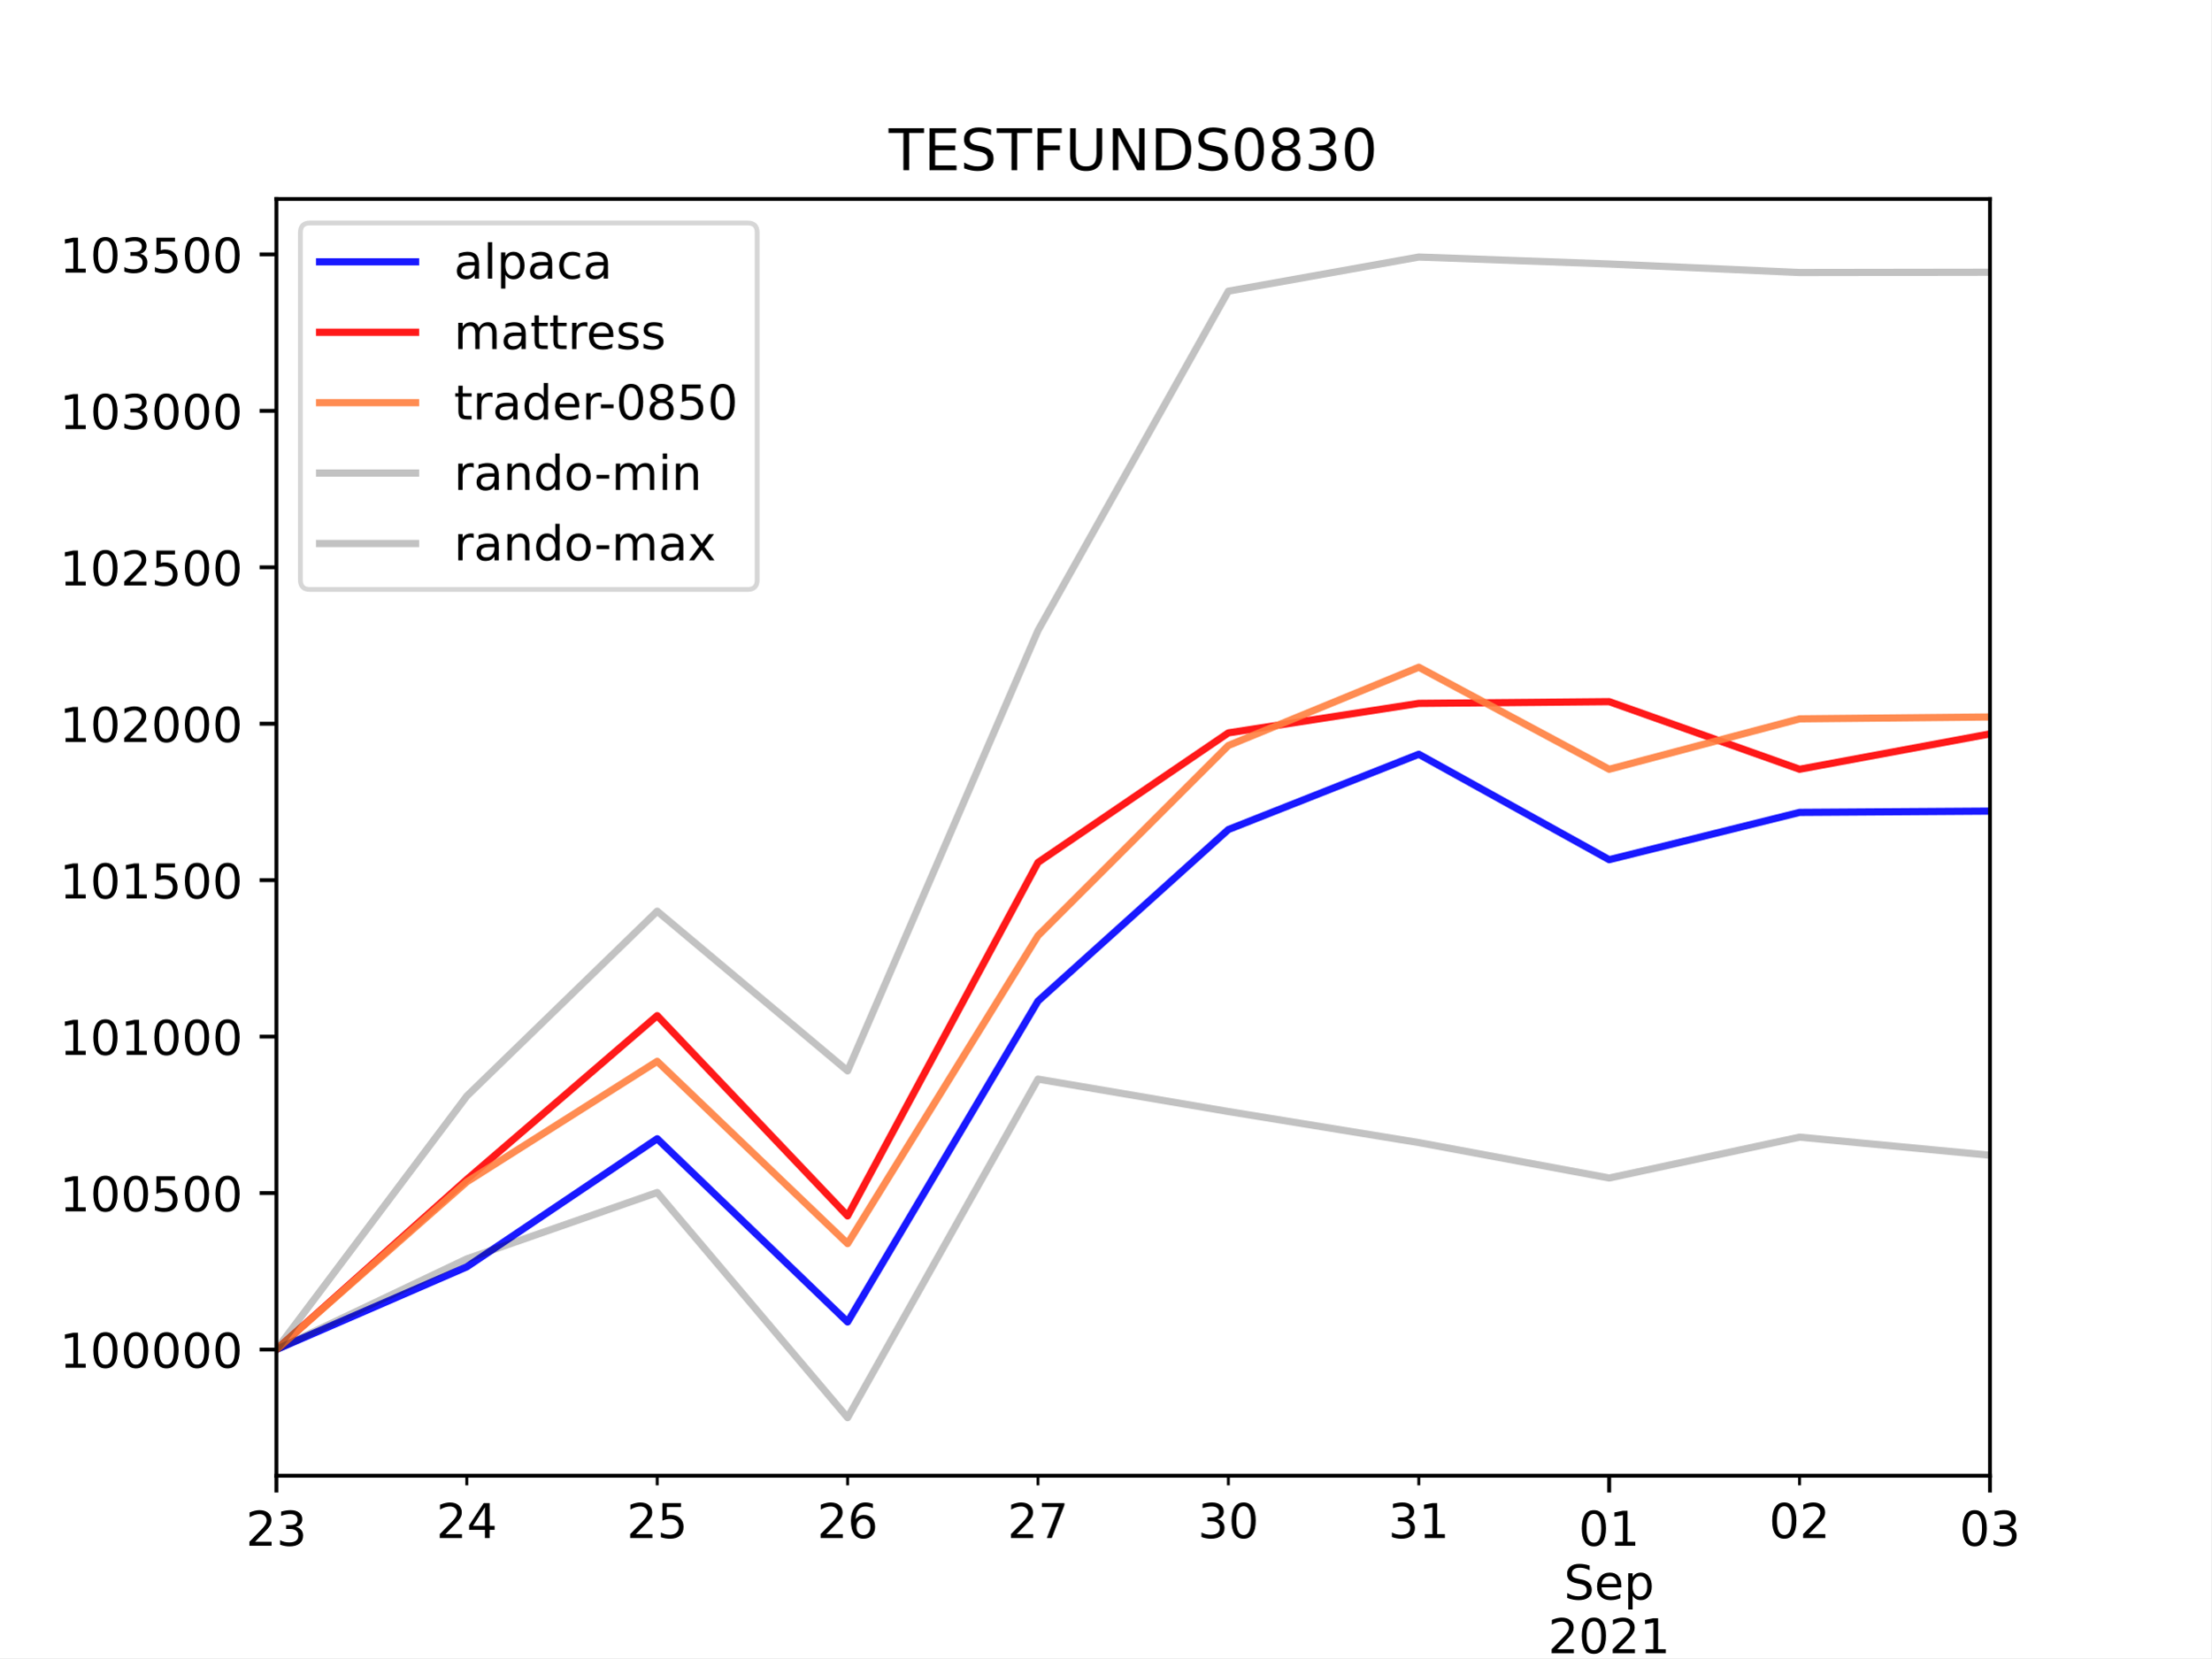
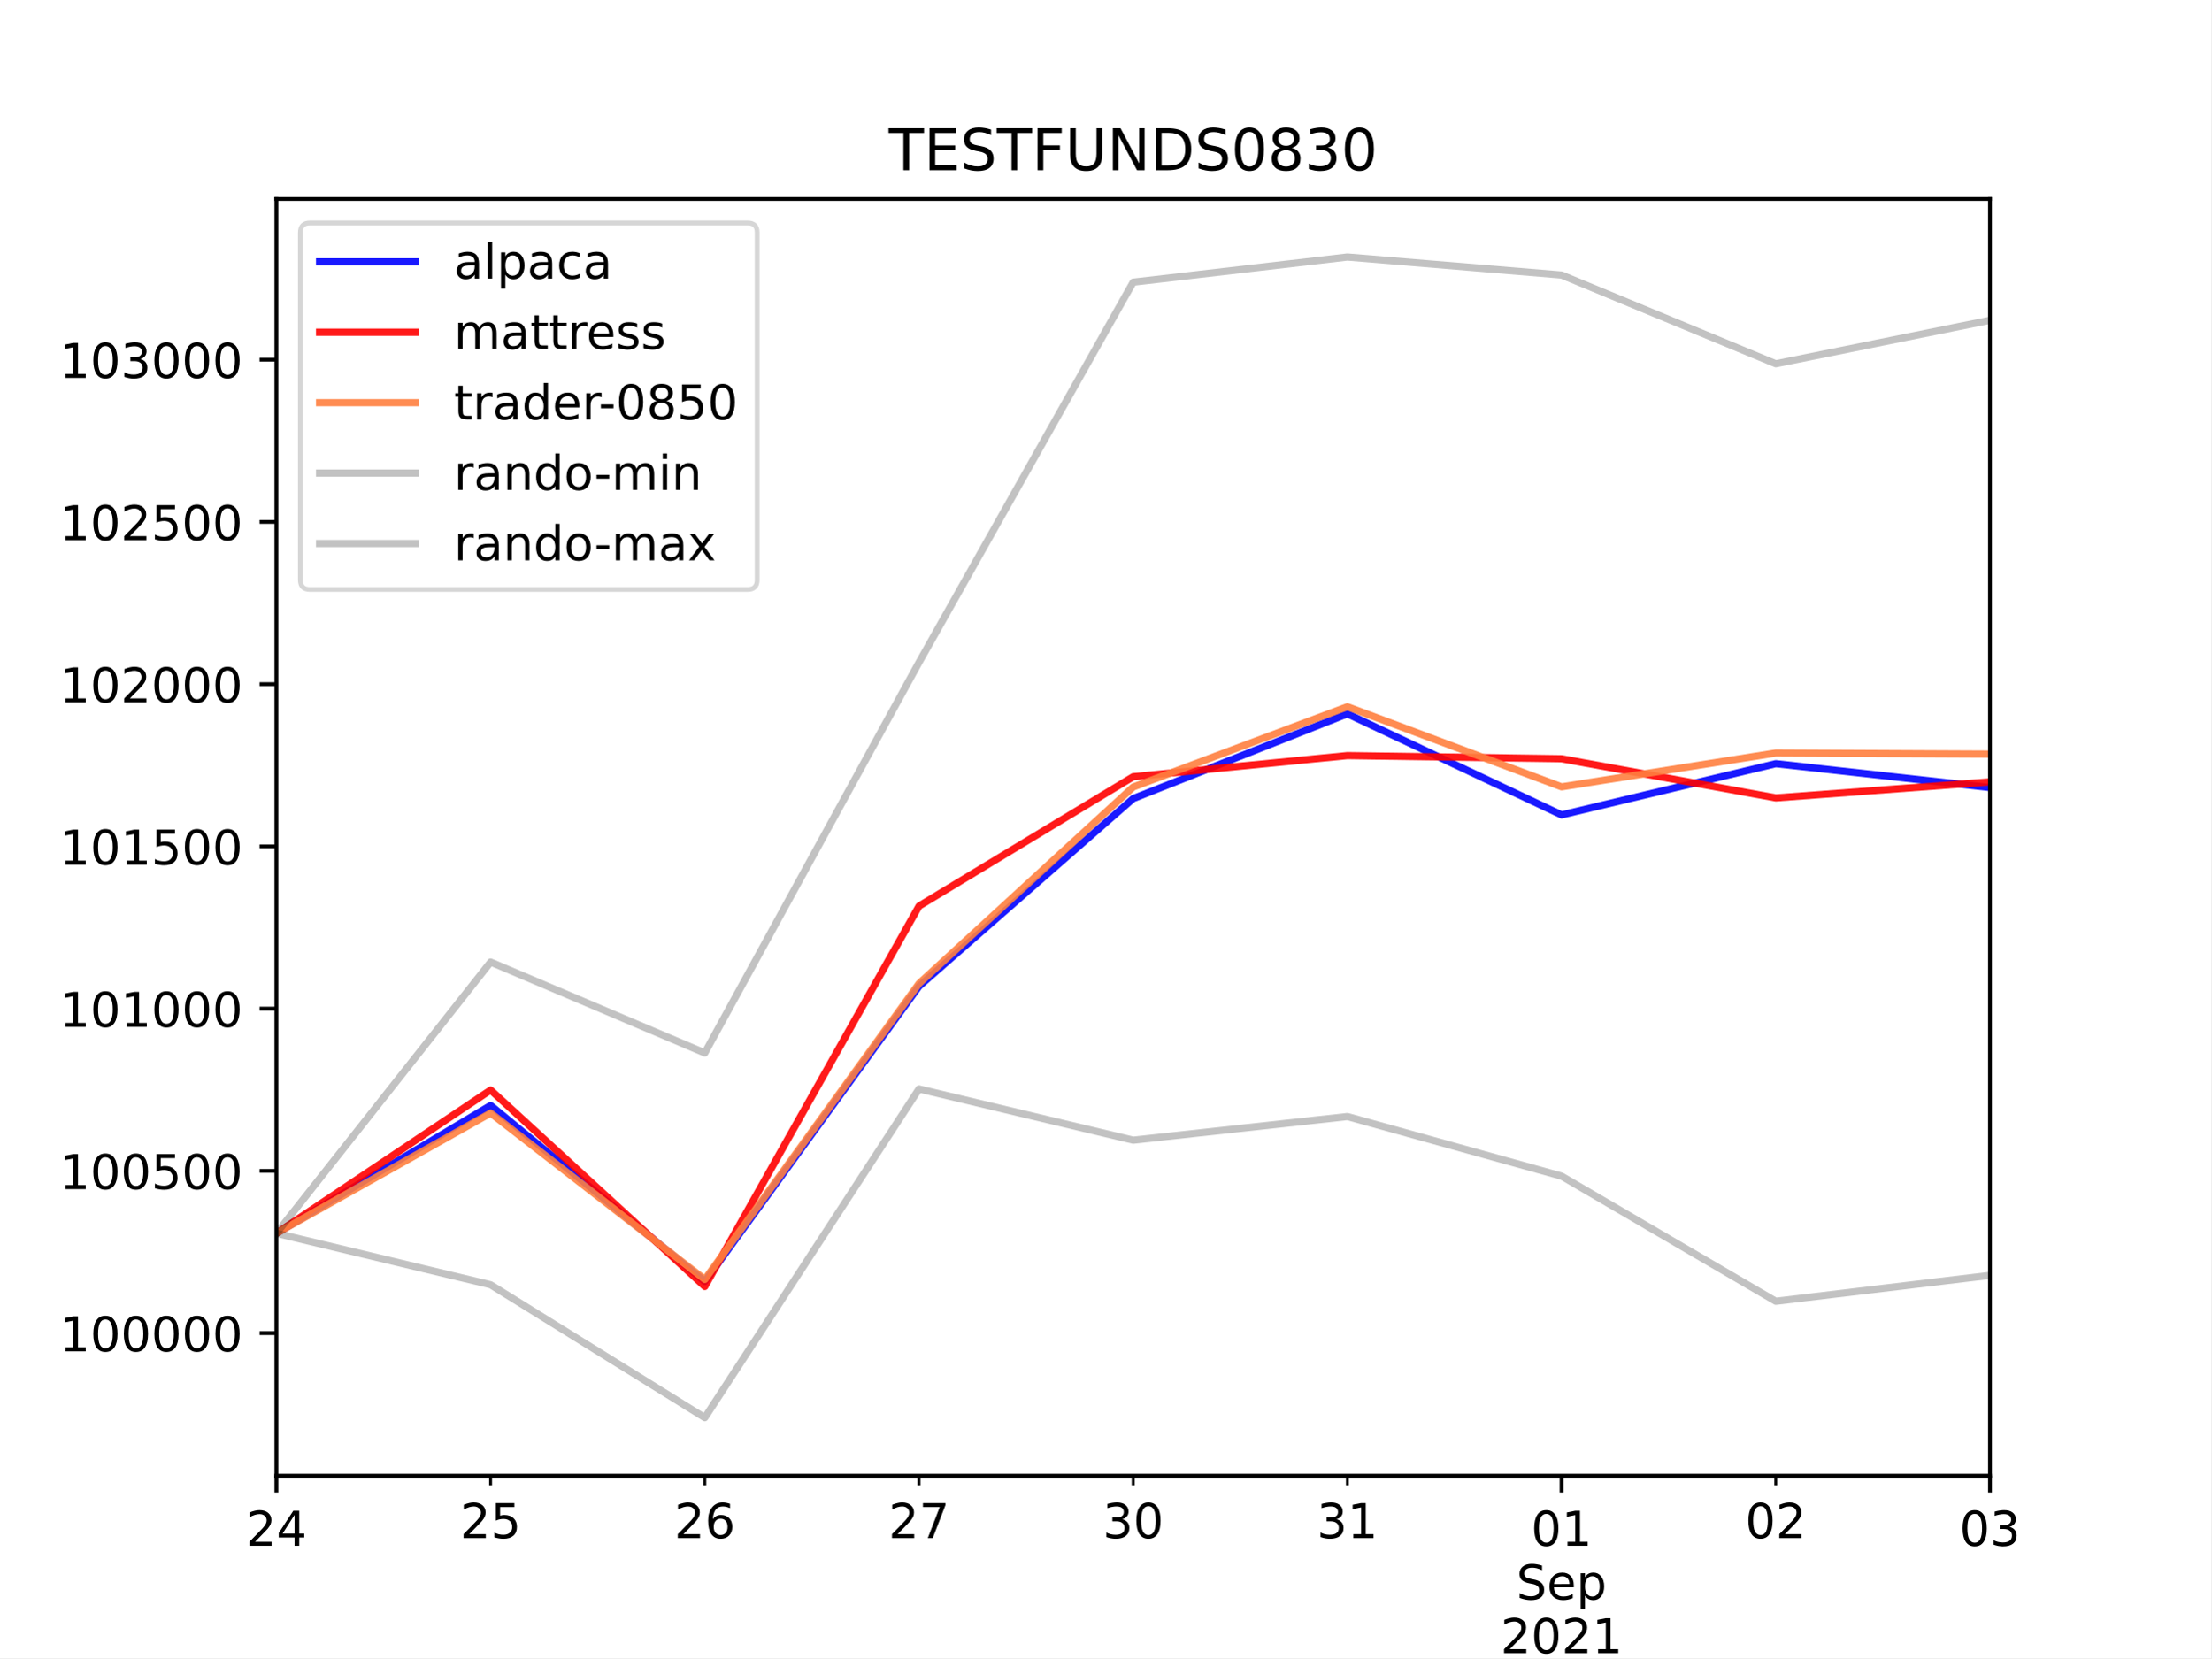
<svg xmlns="http://www.w3.org/2000/svg" xmlns:xlink="http://www.w3.org/1999/xlink" height="345.6pt" version="1.1" viewBox="0 0 460.8 345.6" width="460.8pt">
  <defs>
    <style type="text/css">*{stroke-linecap:butt;stroke-linejoin:round;}</style>
  </defs>
  <g id="figure_1">
    <g id="patch_1">
      <path d="M 0 345.6  L 460.8 345.6  L 460.8 0  L 0 0  z " style="fill:#ffffff;" />
    </g>
    <g id="axes_1">
      <g id="patch_2">
        <path d="M 57.6 307.584  L 414.72 307.584  L 414.72 41.472  L 57.6 41.472  z " style="fill:#ffffff;" />
      </g>
      <g id="matplotlib.axis_1">
        <g id="xtick_1">
          <g id="line2d_1">
            <defs>
-               <path d="M 0 0  L 0 3.5  " id="m04e8ff6d7c" style="stroke:#000000;stroke-width:0.8;" />
-             </defs>
-             <g>
-               <use style="stroke:#000000;stroke-width:0.8;" x="57.6" xlink:href="#m04e8ff6d7c" y="307.584" />
+               <path d="M 0 0  L 0 3.5  " id="ma4477e8553" style="stroke:#000000;stroke-width:0.8;" />
+             </defs>
+             <g>
+               <use style="stroke:#000000;stroke-width:0.8;" x="57.6" xlink:href="#ma4477e8553" y="307.584" />
            </g>
          </g>
          <g id="text_1">
            <g transform="translate(51.2375 322.1824)scale(0.1 -0.1)">
              <defs>
                <path d="M 1228 531  L 3431 531  L 3431 0  L 469 0  L 469 531  Q 828 903 1448 1529  Q 2069 2156 2228 2338  Q 2531 2678 2651 2914  Q 2772 3150 2772 3378  Q 2772 3750 2511 3984  Q 2250 4219 1831 4219  Q 1534 4219 1204 4116  Q 875 4013 500 3803  L 500 4441  Q 881 4594 1212 4672  Q 1544 4750 1819 4750  Q 2544 4750 2975 4387  Q 3406 4025 3406 3419  Q 3406 3131 3298 2873  Q 3191 2616 2906 2266  Q 2828 2175 2409 1742  Q 1991 1309 1228 531  z " id="DejaVuSans-32" transform="scale(0.015625)" />
-                 <path d="M 2597 2516  Q 3050 2419 3304 2112  Q 3559 1806 3559 1356  Q 3559 666 3084 287  Q 2609 -91 1734 -91  Q 1441 -91 1130 -33  Q 819 25 488 141  L 488 750  Q 750 597 1062 519  Q 1375 441 1716 441  Q 2309 441 2620 675  Q 2931 909 2931 1356  Q 2931 1769 2642 2001  Q 2353 2234 1838 2234  L 1294 2234  L 1294 2753  L 1863 2753  Q 2328 2753 2575 2939  Q 2822 3125 2822 3475  Q 2822 3834 2567 4026  Q 2313 4219 1838 4219  Q 1578 4219 1281 4162  Q 984 4106 628 3988  L 628 4550  Q 988 4650 1302 4700  Q 1616 4750 1894 4750  Q 2613 4750 3031 4423  Q 3450 4097 3450 3541  Q 3450 3153 3228 2886  Q 3006 2619 2597 2516  z " id="DejaVuSans-33" transform="scale(0.015625)" />
+                 <path d="M 2419 4116  L 825 1625  L 2419 1625  L 2419 4116  z M 2253 4666  L 3047 4666  L 3047 1625  L 3713 1625  L 3713 1100  L 3047 1100  L 3047 0  L 2419 0  L 2419 1100  L 313 1100  L 313 1709  L 2253 4666  z " id="DejaVuSans-34" transform="scale(0.015625)" />
              </defs>
              <use xlink:href="#DejaVuSans-32" />
-               <use x="63.623" xlink:href="#DejaVuSans-33" />
+               <use x="63.623" xlink:href="#DejaVuSans-34" />
            </g>
          </g>
        </g>
        <g id="xtick_2">
          <g id="line2d_2">
            <g>
-               <use style="stroke:#000000;stroke-width:0.8;" x="335.36" xlink:href="#m04e8ff6d7c" y="307.584" />
+               <use style="stroke:#000000;stroke-width:0.8;" x="325.44" xlink:href="#ma4477e8553" y="307.584" />
            </g>
          </g>
          <g id="text_2">
-             <g transform="translate(328.9975 322.1824)scale(0.1 -0.1)">
+             <g transform="translate(319.0775 322.1824)scale(0.1 -0.1)">
              <defs>
                <path d="M 2034 4250  Q 1547 4250 1301 3770  Q 1056 3291 1056 2328  Q 1056 1369 1301 889  Q 1547 409 2034 409  Q 2525 409 2770 889  Q 3016 1369 3016 2328  Q 3016 3291 2770 3770  Q 2525 4250 2034 4250  z M 2034 4750  Q 2819 4750 3233 4129  Q 3647 3509 3647 2328  Q 3647 1150 3233 529  Q 2819 -91 2034 -91  Q 1250 -91 836 529  Q 422 1150 422 2328  Q 422 3509 836 4129  Q 1250 4750 2034 4750  z " id="DejaVuSans-30" transform="scale(0.015625)" />
                <path d="M 794 531  L 1825 531  L 1825 4091  L 703 3866  L 703 4441  L 1819 4666  L 2450 4666  L 2450 531  L 3481 531  L 3481 0  L 794 0  L 794 531  z " id="DejaVuSans-31" transform="scale(0.015625)" />
              </defs>
              <use xlink:href="#DejaVuSans-30" />
              <use x="63.623" xlink:href="#DejaVuSans-31" />
            </g>
-             <g transform="translate(325.935 333.3802)scale(0.1 -0.1)">
+             <g transform="translate(316.015 333.3802)scale(0.1 -0.1)">
              <defs>
                <path d="M 3425 4513  L 3425 3897  Q 3066 4069 2747 4153  Q 2428 4238 2131 4238  Q 1616 4238 1336 4038  Q 1056 3838 1056 3469  Q 1056 3159 1242 3001  Q 1428 2844 1947 2747  L 2328 2669  Q 3034 2534 3370 2195  Q 3706 1856 3706 1288  Q 3706 609 3251 259  Q 2797 -91 1919 -91  Q 1588 -91 1214 -16  Q 841 59 441 206  L 441 856  Q 825 641 1194 531  Q 1563 422 1919 422  Q 2459 422 2753 634  Q 3047 847 3047 1241  Q 3047 1584 2836 1778  Q 2625 1972 2144 2069  L 1759 2144  Q 1053 2284 737 2584  Q 422 2884 422 3419  Q 422 4038 858 4394  Q 1294 4750 2059 4750  Q 2388 4750 2728 4690  Q 3069 4631 3425 4513  z " id="DejaVuSans-53" transform="scale(0.015625)" />
                <path d="M 3597 1894  L 3597 1613  L 953 1613  Q 991 1019 1311 708  Q 1631 397 2203 397  Q 2534 397 2845 478  Q 3156 559 3463 722  L 3463 178  Q 3153 47 2828 -22  Q 2503 -91 2169 -91  Q 1331 -91 842 396  Q 353 884 353 1716  Q 353 2575 817 3079  Q 1281 3584 2069 3584  Q 2775 3584 3186 3129  Q 3597 2675 3597 1894  z M 3022 2063  Q 3016 2534 2758 2815  Q 2500 3097 2075 3097  Q 1594 3097 1305 2825  Q 1016 2553 972 2059  L 3022 2063  z " id="DejaVuSans-65" transform="scale(0.015625)" />
                <path d="M 1159 525  L 1159 -1331  L 581 -1331  L 581 3500  L 1159 3500  L 1159 2969  Q 1341 3281 1617 3432  Q 1894 3584 2278 3584  Q 2916 3584 3314 3078  Q 3713 2572 3713 1747  Q 3713 922 3314 415  Q 2916 -91 2278 -91  Q 1894 -91 1617 61  Q 1341 213 1159 525  z M 3116 1747  Q 3116 2381 2855 2742  Q 2594 3103 2138 3103  Q 1681 3103 1420 2742  Q 1159 2381 1159 1747  Q 1159 1113 1420 752  Q 1681 391 2138 391  Q 2594 391 2855 752  Q 3116 1113 3116 1747  z " id="DejaVuSans-70" transform="scale(0.015625)" />
              </defs>
              <use xlink:href="#DejaVuSans-53" />
              <use x="63.477" xlink:href="#DejaVuSans-65" />
              <use x="125" xlink:href="#DejaVuSans-70" />
            </g>
-             <g transform="translate(322.635 344.5781)scale(0.1 -0.1)">
+             <g transform="translate(312.715 344.5781)scale(0.1 -0.1)">
              <use xlink:href="#DejaVuSans-32" />
              <use x="63.623" xlink:href="#DejaVuSans-30" />
              <use x="127.246" xlink:href="#DejaVuSans-32" />
              <use x="190.869" xlink:href="#DejaVuSans-31" />
            </g>
          </g>
        </g>
        <g id="xtick_3">
          <g id="line2d_3">
            <g>
-               <use style="stroke:#000000;stroke-width:0.8;" x="414.72" xlink:href="#m04e8ff6d7c" y="307.584" />
+               <use style="stroke:#000000;stroke-width:0.8;" x="414.72" xlink:href="#ma4477e8553" y="307.584" />
            </g>
          </g>
          <g id="text_3">
            <g transform="translate(408.3575 322.1824)scale(0.1 -0.1)">
+               <defs>
+                 <path d="M 2597 2516  Q 3050 2419 3304 2112  Q 3559 1806 3559 1356  Q 3559 666 3084 287  Q 2609 -91 1734 -91  Q 1441 -91 1130 -33  Q 819 25 488 141  L 488 750  Q 750 597 1062 519  Q 1375 441 1716 441  Q 2309 441 2620 675  Q 2931 909 2931 1356  Q 2931 1769 2642 2001  Q 2353 2234 1838 2234  L 1294 2234  L 1294 2753  L 1863 2753  Q 2328 2753 2575 2939  Q 2822 3125 2822 3475  Q 2822 3834 2567 4026  Q 2313 4219 1838 4219  Q 1578 4219 1281 4162  Q 984 4106 628 3988  L 628 4550  Q 988 4650 1302 4700  Q 1616 4750 1894 4750  Q 2613 4750 3031 4423  Q 3450 4097 3450 3541  Q 3450 3153 3228 2886  Q 3006 2619 2597 2516  z " id="DejaVuSans-33" transform="scale(0.015625)" />
+               </defs>
              <use xlink:href="#DejaVuSans-30" />
              <use x="63.623" xlink:href="#DejaVuSans-33" />
            </g>
          </g>
        </g>
        <g id="xtick_4">
          <g id="line2d_4">
            <defs>
-               <path d="M 0 0  L 0 2  " id="m67b983f1c3" style="stroke:#000000;stroke-width:0.6;" />
-             </defs>
-             <g>
-               <use style="stroke:#000000;stroke-width:0.6;" x="97.28" xlink:href="#m67b983f1c3" y="307.584" />
+               <path d="M 0 0  L 0 2  " id="m3b0398b1f2" style="stroke:#000000;stroke-width:0.6;" />
+             </defs>
+             <g>
+               <use style="stroke:#000000;stroke-width:0.6;" x="102.24" xlink:href="#m3b0398b1f2" y="307.584" />
            </g>
          </g>
          <g id="text_4">
-             <g transform="translate(90.9175 320.5824)scale(0.1 -0.1)">
-               <defs>
-                 <path d="M 2419 4116  L 825 1625  L 2419 1625  L 2419 4116  z M 2253 4666  L 3047 4666  L 3047 1625  L 3713 1625  L 3713 1100  L 3047 1100  L 3047 0  L 2419 0  L 2419 1100  L 313 1100  L 313 1709  L 2253 4666  z " id="DejaVuSans-34" transform="scale(0.015625)" />
+             <g transform="translate(95.8775 320.5824)scale(0.1 -0.1)">
+               <defs>
+                 <path d="M 691 4666  L 3169 4666  L 3169 4134  L 1269 4134  L 1269 2991  Q 1406 3038 1543 3061  Q 1681 3084 1819 3084  Q 2600 3084 3056 2656  Q 3513 2228 3513 1497  Q 3513 744 3044 326  Q 2575 -91 1722 -91  Q 1428 -91 1123 -41  Q 819 9 494 109  L 494 744  Q 775 591 1075 516  Q 1375 441 1709 441  Q 2250 441 2565 725  Q 2881 1009 2881 1497  Q 2881 1984 2565 2268  Q 2250 2553 1709 2553  Q 1456 2553 1204 2497  Q 953 2441 691 2322  L 691 4666  z " id="DejaVuSans-35" transform="scale(0.015625)" />
              </defs>
              <use xlink:href="#DejaVuSans-32" />
-               <use x="63.623" xlink:href="#DejaVuSans-34" />
+               <use x="63.623" xlink:href="#DejaVuSans-35" />
            </g>
          </g>
        </g>
        <g id="xtick_5">
          <g id="line2d_5">
            <g>
-               <use style="stroke:#000000;stroke-width:0.6;" x="136.96" xlink:href="#m67b983f1c3" y="307.584" />
+               <use style="stroke:#000000;stroke-width:0.6;" x="146.88" xlink:href="#m3b0398b1f2" y="307.584" />
            </g>
          </g>
          <g id="text_5">
-             <g transform="translate(130.5975 320.5824)scale(0.1 -0.1)">
-               <defs>
-                 <path d="M 691 4666  L 3169 4666  L 3169 4134  L 1269 4134  L 1269 2991  Q 1406 3038 1543 3061  Q 1681 3084 1819 3084  Q 2600 3084 3056 2656  Q 3513 2228 3513 1497  Q 3513 744 3044 326  Q 2575 -91 1722 -91  Q 1428 -91 1123 -41  Q 819 9 494 109  L 494 744  Q 775 591 1075 516  Q 1375 441 1709 441  Q 2250 441 2565 725  Q 2881 1009 2881 1497  Q 2881 1984 2565 2268  Q 2250 2553 1709 2553  Q 1456 2553 1204 2497  Q 953 2441 691 2322  L 691 4666  z " id="DejaVuSans-35" transform="scale(0.015625)" />
+             <g transform="translate(140.5175 320.5824)scale(0.1 -0.1)">
+               <defs>
+                 <path d="M 2113 2584  Q 1688 2584 1439 2293  Q 1191 2003 1191 1497  Q 1191 994 1439 701  Q 1688 409 2113 409  Q 2538 409 2786 701  Q 3034 994 3034 1497  Q 3034 2003 2786 2293  Q 2538 2584 2113 2584  z M 3366 4563  L 3366 3988  Q 3128 4100 2886 4159  Q 2644 4219 2406 4219  Q 1781 4219 1451 3797  Q 1122 3375 1075 2522  Q 1259 2794 1537 2939  Q 1816 3084 2150 3084  Q 2853 3084 3261 2657  Q 3669 2231 3669 1497  Q 3669 778 3244 343  Q 2819 -91 2113 -91  Q 1303 -91 875 529  Q 447 1150 447 2328  Q 447 3434 972 4092  Q 1497 4750 2381 4750  Q 2619 4750 2861 4703  Q 3103 4656 3366 4563  z " id="DejaVuSans-36" transform="scale(0.015625)" />
              </defs>
              <use xlink:href="#DejaVuSans-32" />
-               <use x="63.623" xlink:href="#DejaVuSans-35" />
+               <use x="63.623" xlink:href="#DejaVuSans-36" />
            </g>
          </g>
        </g>
        <g id="xtick_6">
          <g id="line2d_6">
            <g>
-               <use style="stroke:#000000;stroke-width:0.6;" x="176.64" xlink:href="#m67b983f1c3" y="307.584" />
+               <use style="stroke:#000000;stroke-width:0.6;" x="191.52" xlink:href="#m3b0398b1f2" y="307.584" />
            </g>
          </g>
          <g id="text_6">
-             <g transform="translate(170.2775 320.5824)scale(0.1 -0.1)">
-               <defs>
-                 <path d="M 2113 2584  Q 1688 2584 1439 2293  Q 1191 2003 1191 1497  Q 1191 994 1439 701  Q 1688 409 2113 409  Q 2538 409 2786 701  Q 3034 994 3034 1497  Q 3034 2003 2786 2293  Q 2538 2584 2113 2584  z M 3366 4563  L 3366 3988  Q 3128 4100 2886 4159  Q 2644 4219 2406 4219  Q 1781 4219 1451 3797  Q 1122 3375 1075 2522  Q 1259 2794 1537 2939  Q 1816 3084 2150 3084  Q 2853 3084 3261 2657  Q 3669 2231 3669 1497  Q 3669 778 3244 343  Q 2819 -91 2113 -91  Q 1303 -91 875 529  Q 447 1150 447 2328  Q 447 3434 972 4092  Q 1497 4750 2381 4750  Q 2619 4750 2861 4703  Q 3103 4656 3366 4563  z " id="DejaVuSans-36" transform="scale(0.015625)" />
+             <g transform="translate(185.1575 320.5824)scale(0.1 -0.1)">
+               <defs>
+                 <path d="M 525 4666  L 3525 4666  L 3525 4397  L 1831 0  L 1172 0  L 2766 4134  L 525 4134  L 525 4666  z " id="DejaVuSans-37" transform="scale(0.015625)" />
              </defs>
              <use xlink:href="#DejaVuSans-32" />
-               <use x="63.623" xlink:href="#DejaVuSans-36" />
+               <use x="63.623" xlink:href="#DejaVuSans-37" />
            </g>
          </g>
        </g>
        <g id="xtick_7">
          <g id="line2d_7">
            <g>
-               <use style="stroke:#000000;stroke-width:0.6;" x="216.32" xlink:href="#m67b983f1c3" y="307.584" />
+               <use style="stroke:#000000;stroke-width:0.6;" x="236.16" xlink:href="#m3b0398b1f2" y="307.584" />
            </g>
          </g>
          <g id="text_7">
-             <g transform="translate(209.9575 320.5824)scale(0.1 -0.1)">
-               <defs>
-                 <path d="M 525 4666  L 3525 4666  L 3525 4397  L 1831 0  L 1172 0  L 2766 4134  L 525 4134  L 525 4666  z " id="DejaVuSans-37" transform="scale(0.015625)" />
-               </defs>
-               <use xlink:href="#DejaVuSans-32" />
-               <use x="63.623" xlink:href="#DejaVuSans-37" />
+             <g transform="translate(229.7975 320.5824)scale(0.1 -0.1)">
+               <use xlink:href="#DejaVuSans-33" />
+               <use x="63.623" xlink:href="#DejaVuSans-30" />
            </g>
          </g>
        </g>
        <g id="xtick_8">
          <g id="line2d_8">
            <g>
-               <use style="stroke:#000000;stroke-width:0.6;" x="256" xlink:href="#m67b983f1c3" y="307.584" />
+               <use style="stroke:#000000;stroke-width:0.6;" x="280.8" xlink:href="#m3b0398b1f2" y="307.584" />
            </g>
          </g>
          <g id="text_8">
-             <g transform="translate(249.6375 320.5824)scale(0.1 -0.1)">
+             <g transform="translate(274.4375 320.5824)scale(0.1 -0.1)">
              <use xlink:href="#DejaVuSans-33" />
-               <use x="63.623" xlink:href="#DejaVuSans-30" />
+               <use x="63.623" xlink:href="#DejaVuSans-31" />
            </g>
          </g>
        </g>
        <g id="xtick_9">
          <g id="line2d_9">
            <g>
-               <use style="stroke:#000000;stroke-width:0.6;" x="295.68" xlink:href="#m67b983f1c3" y="307.584" />
+               <use style="stroke:#000000;stroke-width:0.6;" x="370.08" xlink:href="#m3b0398b1f2" y="307.584" />
            </g>
          </g>
          <g id="text_9">
-             <g transform="translate(289.3175 320.5824)scale(0.1 -0.1)">
-               <use xlink:href="#DejaVuSans-33" />
-               <use x="63.623" xlink:href="#DejaVuSans-31" />
-             </g>
-           </g>
-         </g>
-         <g id="xtick_10">
-           <g id="line2d_10">
-             <g>
-               <use style="stroke:#000000;stroke-width:0.6;" x="375.04" xlink:href="#m67b983f1c3" y="307.584" />
-             </g>
-           </g>
-           <g id="text_10">
-             <g transform="translate(368.6775 320.5824)scale(0.1 -0.1)">
+             <g transform="translate(363.7175 320.5824)scale(0.1 -0.1)">
              <use xlink:href="#DejaVuSans-30" />
              <use x="63.623" xlink:href="#DejaVuSans-32" />
            </g>
          </g>
        </g>
-         <g id="text_11">
+         <g id="text_10">
          <g transform="translate(224.885 358.2562)scale(0.1 -0.1)">
            <defs>
              <path d="M 2906 2969  L 2906 4863  L 3481 4863  L 3481 0  L 2906 0  L 2906 525  Q 2725 213 2448 61  Q 2172 -91 1784 -91  Q 1150 -91 751 415  Q 353 922 353 1747  Q 353 2572 751 3078  Q 1150 3584 1784 3584  Q 2172 3584 2448 3432  Q 2725 3281 2906 2969  z M 947 1747  Q 947 1113 1208 752  Q 1469 391 1925 391  Q 2381 391 2643 752  Q 2906 1113 2906 1747  Q 2906 2381 2643 2742  Q 2381 3103 1925 3103  Q 1469 3103 1208 2742  Q 947 2381 947 1747  z " id="DejaVuSans-64" transform="scale(0.015625)" />
              <path d="M 2194 1759  Q 1497 1759 1228 1600  Q 959 1441 959 1056  Q 959 750 1161 570  Q 1363 391 1709 391  Q 2188 391 2477 730  Q 2766 1069 2766 1631  L 2766 1759  L 2194 1759  z M 3341 1997  L 3341 0  L 2766 0  L 2766 531  Q 2569 213 2275 61  Q 1981 -91 1556 -91  Q 1019 -91 701 211  Q 384 513 384 1019  Q 384 1609 779 1909  Q 1175 2209 1959 2209  L 2766 2209  L 2766 2266  Q 2766 2663 2505 2880  Q 2244 3097 1772 3097  Q 1472 3097 1187 3025  Q 903 2953 641 2809  L 641 3341  Q 956 3463 1253 3523  Q 1550 3584 1831 3584  Q 2591 3584 2966 3190  Q 3341 2797 3341 1997  z " id="DejaVuSans-61" transform="scale(0.015625)" />
              <path d="M 1172 4494  L 1172 3500  L 2356 3500  L 2356 3053  L 1172 3053  L 1172 1153  Q 1172 725 1289 603  Q 1406 481 1766 481  L 2356 481  L 2356 0  L 1766 0  Q 1100 0 847 248  Q 594 497 594 1153  L 594 3053  L 172 3053  L 172 3500  L 594 3500  L 594 4494  L 1172 4494  z " id="DejaVuSans-74" transform="scale(0.015625)" />
            </defs>
            <use xlink:href="#DejaVuSans-64" />
            <use x="63.477" xlink:href="#DejaVuSans-61" />
            <use x="124.756" xlink:href="#DejaVuSans-74" />
            <use x="163.965" xlink:href="#DejaVuSans-65" />
          </g>
        </g>
      </g>
      <g id="matplotlib.axis_2">
        <g id="ytick_1">
-           <g id="line2d_11">
-             <defs>
-               <path d="M 0 0  L -3.5 0  " id="m20795e173f" style="stroke:#000000;stroke-width:0.8;" />
-             </defs>
-             <g>
-               <use style="stroke:#000000;stroke-width:0.8;" x="57.6" xlink:href="#m20795e173f" y="281.286" />
-             </g>
-           </g>
-           <g id="text_12">
-             <g transform="translate(12.425 285.0856)scale(0.1 -0.1)">
+           <g id="line2d_10">
+             <defs>
+               <path d="M 0 0  L -3.5 0  " id="md32619f4f9" style="stroke:#000000;stroke-width:0.8;" />
+             </defs>
+             <g>
+               <use style="stroke:#000000;stroke-width:0.8;" x="57.6" xlink:href="#md32619f4f9" y="277.86" />
+             </g>
+           </g>
+           <g id="text_11">
+             <g transform="translate(12.425 281.6595)scale(0.1 -0.1)">
              <use xlink:href="#DejaVuSans-31" />
              <use x="63.623" xlink:href="#DejaVuSans-30" />
              <use x="127.246" xlink:href="#DejaVuSans-30" />
              <use x="190.869" xlink:href="#DejaVuSans-30" />
              <use x="254.492" xlink:href="#DejaVuSans-30" />
              <use x="318.115" xlink:href="#DejaVuSans-30" />
            </g>
          </g>
        </g>
        <g id="ytick_2">
-           <g id="line2d_12">
-             <g>
-               <use style="stroke:#000000;stroke-width:0.8;" x="57.6" xlink:href="#m20795e173f" y="248.677" />
-             </g>
-           </g>
-           <g id="text_13">
-             <g transform="translate(12.425 252.4761)scale(0.1 -0.1)">
+           <g id="line2d_11">
+             <g>
+               <use style="stroke:#000000;stroke-width:0.8;" x="57.6" xlink:href="#md32619f4f9" y="244.044" />
+             </g>
+           </g>
+           <g id="text_12">
+             <g transform="translate(12.425 247.8434)scale(0.1 -0.1)">
              <use xlink:href="#DejaVuSans-31" />
              <use x="63.623" xlink:href="#DejaVuSans-30" />
              <use x="127.246" xlink:href="#DejaVuSans-30" />
              <use x="190.869" xlink:href="#DejaVuSans-35" />
              <use x="254.492" xlink:href="#DejaVuSans-30" />
              <use x="318.115" xlink:href="#DejaVuSans-30" />
            </g>
          </g>
        </g>
        <g id="ytick_3">
-           <g id="line2d_13">
-             <g>
-               <use style="stroke:#000000;stroke-width:0.8;" x="57.6" xlink:href="#m20795e173f" y="216.067" />
-             </g>
-           </g>
-           <g id="text_14">
-             <g transform="translate(12.425 219.8666)scale(0.1 -0.1)">
+           <g id="line2d_12">
+             <g>
+               <use style="stroke:#000000;stroke-width:0.8;" x="57.6" xlink:href="#md32619f4f9" y="210.228" />
+             </g>
+           </g>
+           <g id="text_13">
+             <g transform="translate(12.425 214.0272)scale(0.1 -0.1)">
              <use xlink:href="#DejaVuSans-31" />
              <use x="63.623" xlink:href="#DejaVuSans-30" />
              <use x="127.246" xlink:href="#DejaVuSans-31" />
              <use x="190.869" xlink:href="#DejaVuSans-30" />
              <use x="254.492" xlink:href="#DejaVuSans-30" />
              <use x="318.115" xlink:href="#DejaVuSans-30" />
            </g>
          </g>
        </g>
        <g id="ytick_4">
-           <g id="line2d_14">
-             <g>
-               <use style="stroke:#000000;stroke-width:0.8;" x="57.6" xlink:href="#m20795e173f" y="183.458" />
-             </g>
-           </g>
-           <g id="text_15">
-             <g transform="translate(12.425 187.257)scale(0.1 -0.1)">
+           <g id="line2d_13">
+             <g>
+               <use style="stroke:#000000;stroke-width:0.8;" x="57.6" xlink:href="#md32619f4f9" y="176.412" />
+             </g>
+           </g>
+           <g id="text_14">
+             <g transform="translate(12.425 180.2111)scale(0.1 -0.1)">
              <use xlink:href="#DejaVuSans-31" />
              <use x="63.623" xlink:href="#DejaVuSans-30" />
              <use x="127.246" xlink:href="#DejaVuSans-31" />
              <use x="190.869" xlink:href="#DejaVuSans-35" />
              <use x="254.492" xlink:href="#DejaVuSans-30" />
              <use x="318.115" xlink:href="#DejaVuSans-30" />
            </g>
          </g>
        </g>
        <g id="ytick_5">
-           <g id="line2d_15">
-             <g>
-               <use style="stroke:#000000;stroke-width:0.8;" x="57.6" xlink:href="#m20795e173f" y="150.848" />
-             </g>
-           </g>
-           <g id="text_16">
-             <g transform="translate(12.425 154.6475)scale(0.1 -0.1)">
+           <g id="line2d_14">
+             <g>
+               <use style="stroke:#000000;stroke-width:0.8;" x="57.6" xlink:href="#md32619f4f9" y="142.596" />
+             </g>
+           </g>
+           <g id="text_15">
+             <g transform="translate(12.425 146.3949)scale(0.1 -0.1)">
              <use xlink:href="#DejaVuSans-31" />
              <use x="63.623" xlink:href="#DejaVuSans-30" />
              <use x="127.246" xlink:href="#DejaVuSans-32" />
              <use x="190.869" xlink:href="#DejaVuSans-30" />
              <use x="254.492" xlink:href="#DejaVuSans-30" />
              <use x="318.115" xlink:href="#DejaVuSans-30" />
            </g>
          </g>
        </g>
        <g id="ytick_6">
-           <g id="line2d_16">
-             <g>
-               <use style="stroke:#000000;stroke-width:0.8;" x="57.6" xlink:href="#m20795e173f" y="118.239" />
-             </g>
-           </g>
-           <g id="text_17">
-             <g transform="translate(12.425 122.038)scale(0.1 -0.1)">
+           <g id="line2d_15">
+             <g>
+               <use style="stroke:#000000;stroke-width:0.8;" x="57.6" xlink:href="#md32619f4f9" y="108.78" />
+             </g>
+           </g>
+           <g id="text_16">
+             <g transform="translate(12.425 112.5788)scale(0.1 -0.1)">
              <use xlink:href="#DejaVuSans-31" />
              <use x="63.623" xlink:href="#DejaVuSans-30" />
              <use x="127.246" xlink:href="#DejaVuSans-32" />
              <use x="190.869" xlink:href="#DejaVuSans-35" />
              <use x="254.492" xlink:href="#DejaVuSans-30" />
              <use x="318.115" xlink:href="#DejaVuSans-30" />
            </g>
          </g>
        </g>
        <g id="ytick_7">
-           <g id="line2d_17">
-             <g>
-               <use style="stroke:#000000;stroke-width:0.8;" x="57.6" xlink:href="#m20795e173f" y="85.629" />
-             </g>
-           </g>
-           <g id="text_18">
-             <g transform="translate(12.425 89.42851)scale(0.1 -0.1)">
+           <g id="line2d_16">
+             <g>
+               <use style="stroke:#000000;stroke-width:0.8;" x="57.6" xlink:href="#md32619f4f9" y="74.963" />
+             </g>
+           </g>
+           <g id="text_17">
+             <g transform="translate(12.425 78.76261)scale(0.1 -0.1)">
              <use xlink:href="#DejaVuSans-31" />
              <use x="63.623" xlink:href="#DejaVuSans-30" />
              <use x="127.246" xlink:href="#DejaVuSans-33" />
              <use x="190.869" xlink:href="#DejaVuSans-30" />
              <use x="254.492" xlink:href="#DejaVuSans-30" />
              <use x="318.115" xlink:href="#DejaVuSans-30" />
            </g>
          </g>
        </g>
-         <g id="ytick_8">
-           <g id="line2d_18">
-             <g>
-               <use style="stroke:#000000;stroke-width:0.8;" x="57.6" xlink:href="#m20795e173f" y="53.02" />
-             </g>
-           </g>
-           <g id="text_19">
-             <g transform="translate(12.425 56.81899)scale(0.1 -0.1)">
-               <use xlink:href="#DejaVuSans-31" />
-               <use x="63.623" xlink:href="#DejaVuSans-30" />
-               <use x="127.246" xlink:href="#DejaVuSans-33" />
-               <use x="190.869" xlink:href="#DejaVuSans-35" />
-               <use x="254.492" xlink:href="#DejaVuSans-30" />
-               <use x="318.115" xlink:href="#DejaVuSans-30" />
-             </g>
-           </g>
-         </g>
+       </g>
+       <g id="line2d_17">
+         <path clip-path="url(#p242298a7f4)" d="M 57.6 257.065  L 102.24 230.405  L 146.88 267.122  L 191.52 205.571  L 236.16 166.438  L 280.8 148.783  L 325.44 169.847  L 370.08 159.175  L 414.72 164.145  " style="fill:none;stroke:#0000ff;stroke-linecap:square;stroke-opacity:0.9;stroke-width:1.5;" />
+       </g>
+       <g id="line2d_18">
+         <path clip-path="url(#p242298a7f4)" d="M 57.6 257.065  L 102.24 227.199  L 146.88 268.147  L 191.52 188.854  L 236.16 161.889  L 280.8 157.489  L 325.44 158.142  L 370.08 166.303  L 414.72 162.967  " style="fill:none;stroke:#ff0000;stroke-linecap:square;stroke-opacity:0.9;stroke-width:1.5;" />
      </g>
      <g id="line2d_19">
-         <path clip-path="url(#p3effccb4ab)" d="M 57.6 281.286  L 97.28 264.055  L 136.96 237.352  L 176.64 275.538  L 216.32 208.65  L 256 172.899  L 295.68 157.208  L 335.36 179.186  L 375.04 169.329  L 414.72 169.064  " style="fill:none;stroke:#0000ff;stroke-linecap:square;stroke-opacity:0.9;stroke-width:1.5;" />
+         <path clip-path="url(#p242298a7f4)" d="M 57.6 257.065  L 102.24 231.992  L 146.88 266.683  L 191.52 204.996  L 236.16 164.032  L 280.8 147.307  L 325.44 164.001  L 370.08 156.954  L 414.72 157.177  " style="fill:none;stroke:#ff8040;stroke-linecap:square;stroke-opacity:0.9;stroke-width:1.5;" />
      </g>
      <g id="line2d_20">
-         <path clip-path="url(#p3effccb4ab)" d="M 57.6 281.286  L 97.28 245.839  L 136.96 211.689  L 176.64 253.436  L 216.32 179.759  L 256 152.751  L 295.68 146.607  L 335.36 146.244  L 375.04 160.334  L 414.72 152.964  " style="fill:none;stroke:#ff0000;stroke-linecap:square;stroke-opacity:0.9;stroke-width:1.5;" />
+         <path clip-path="url(#p242298a7f4)" d="M 57.6 257.065  L 102.24 267.789  L 146.88 295.488  L 191.52 226.97  L 236.16 237.648  L 280.8 232.721  L 325.44 245.147  L 370.08 271.229  L 414.72 265.833  " style="fill:none;stroke:#0d0d0d;stroke-linecap:square;stroke-opacity:0.25;stroke-width:1.5;" />
      </g>
      <g id="line2d_21">
-         <path clip-path="url(#p3effccb4ab)" d="M 57.6 281.286  L 97.28 246.347  L 136.96 221.215  L 176.64 259.211  L 216.32 195.02  L 256 155.38  L 295.68 139.073  L 335.36 160.335  L 375.04 149.833  L 414.72 149.434  " style="fill:none;stroke:#ff8040;stroke-linecap:square;stroke-opacity:0.9;stroke-width:1.5;" />
-       </g>
-       <g id="line2d_22">
-         <path clip-path="url(#p3effccb4ab)" d="M 57.6 281.286  L 97.28 262.399  L 136.96 248.562  L 176.64 295.488  L 216.32 224.924  L 256 231.68  L 295.68 238.151  L 335.36 245.535  L 375.04 237.017  L 414.72 240.789  " style="fill:none;stroke:#0d0d0d;stroke-linecap:square;stroke-opacity:0.25;stroke-width:1.5;" />
-       </g>
-       <g id="line2d_23">
-         <path clip-path="url(#p3effccb4ab)" d="M 57.6 281.286  L 97.28 228.461  L 136.96 189.923  L 176.64 223.202  L 216.32 131.415  L 256 60.683  L 295.68 53.568  L 335.36 55.021  L 375.04 56.794  L 414.72 56.735  " style="fill:none;stroke:#0d0d0d;stroke-linecap:square;stroke-opacity:0.25;stroke-width:1.5;" />
+         <path clip-path="url(#p242298a7f4)" d="M 57.6 257.065  L 102.24 200.524  L 146.88 219.466  L 191.52 138.058  L 236.16 58.809  L 280.8 53.568  L 325.44 57.32  L 370.08 75.821  L 414.72 66.743  " style="fill:none;stroke:#0d0d0d;stroke-linecap:square;stroke-opacity:0.25;stroke-width:1.5;" />
      </g>
      <g id="patch_3">
        <path d="M 57.6 307.584  L 57.6 41.472  " style="fill:none;stroke:#000000;stroke-linecap:square;stroke-linejoin:miter;stroke-width:0.8;" />
      </g>
      <g id="patch_4">
        <path d="M 414.72 307.584  L 414.72 41.472  " style="fill:none;stroke:#000000;stroke-linecap:square;stroke-linejoin:miter;stroke-width:0.8;" />
      </g>
      <g id="patch_5">
        <path d="M 57.6 307.584  L 414.72 307.584  " style="fill:none;stroke:#000000;stroke-linecap:square;stroke-linejoin:miter;stroke-width:0.8;" />
      </g>
      <g id="patch_6">
        <path d="M 57.6 41.472  L 414.72 41.472  " style="fill:none;stroke:#000000;stroke-linecap:square;stroke-linejoin:miter;stroke-width:0.8;" />
      </g>
-       <g id="text_20">
+       <g id="text_18">
        <g transform="translate(185.2003 35.472)scale(0.12 -0.12)">
          <defs>
            <path d="M -19 4666  L 3928 4666  L 3928 4134  L 2272 4134  L 2272 0  L 1638 0  L 1638 4134  L -19 4134  L -19 4666  z " id="DejaVuSans-54" transform="scale(0.015625)" />
            <path d="M 628 4666  L 3578 4666  L 3578 4134  L 1259 4134  L 1259 2753  L 3481 2753  L 3481 2222  L 1259 2222  L 1259 531  L 3634 531  L 3634 0  L 628 0  L 628 4666  z " id="DejaVuSans-45" transform="scale(0.015625)" />
            <path d="M 628 4666  L 3309 4666  L 3309 4134  L 1259 4134  L 1259 2759  L 3109 2759  L 3109 2228  L 1259 2228  L 1259 0  L 628 0  L 628 4666  z " id="DejaVuSans-46" transform="scale(0.015625)" />
            <path d="M 556 4666  L 1191 4666  L 1191 1831  Q 1191 1081 1462 751  Q 1734 422 2344 422  Q 2950 422 3222 751  Q 3494 1081 3494 1831  L 3494 4666  L 4128 4666  L 4128 1753  Q 4128 841 3676 375  Q 3225 -91 2344 -91  Q 1459 -91 1007 375  Q 556 841 556 1753  L 556 4666  z " id="DejaVuSans-55" transform="scale(0.015625)" />
            <path d="M 628 4666  L 1478 4666  L 3547 763  L 3547 4666  L 4159 4666  L 4159 0  L 3309 0  L 1241 3903  L 1241 0  L 628 0  L 628 4666  z " id="DejaVuSans-4e" transform="scale(0.015625)" />
            <path d="M 1259 4147  L 1259 519  L 2022 519  Q 2988 519 3436 956  Q 3884 1394 3884 2338  Q 3884 3275 3436 3711  Q 2988 4147 2022 4147  L 1259 4147  z M 628 4666  L 1925 4666  Q 3281 4666 3915 4102  Q 4550 3538 4550 2338  Q 4550 1131 3912 565  Q 3275 0 1925 0  L 628 0  L 628 4666  z " id="DejaVuSans-44" transform="scale(0.015625)" />
            <path d="M 2034 2216  Q 1584 2216 1326 1975  Q 1069 1734 1069 1313  Q 1069 891 1326 650  Q 1584 409 2034 409  Q 2484 409 2743 651  Q 3003 894 3003 1313  Q 3003 1734 2745 1975  Q 2488 2216 2034 2216  z M 1403 2484  Q 997 2584 770 2862  Q 544 3141 544 3541  Q 544 4100 942 4425  Q 1341 4750 2034 4750  Q 2731 4750 3128 4425  Q 3525 4100 3525 3541  Q 3525 3141 3298 2862  Q 3072 2584 2669 2484  Q 3125 2378 3379 2068  Q 3634 1759 3634 1313  Q 3634 634 3220 271  Q 2806 -91 2034 -91  Q 1263 -91 848 271  Q 434 634 434 1313  Q 434 1759 690 2068  Q 947 2378 1403 2484  z M 1172 3481  Q 1172 3119 1398 2916  Q 1625 2713 2034 2713  Q 2441 2713 2670 2916  Q 2900 3119 2900 3481  Q 2900 3844 2670 4047  Q 2441 4250 2034 4250  Q 1625 4250 1398 4047  Q 1172 3844 1172 3481  z " id="DejaVuSans-38" transform="scale(0.015625)" />
          </defs>
          <use xlink:href="#DejaVuSans-54" />
          <use x="61.084" xlink:href="#DejaVuSans-45" />
          <use x="124.268" xlink:href="#DejaVuSans-53" />
          <use x="187.744" xlink:href="#DejaVuSans-54" />
          <use x="248.828" xlink:href="#DejaVuSans-46" />
          <use x="306.348" xlink:href="#DejaVuSans-55" />
          <use x="379.541" xlink:href="#DejaVuSans-4e" />
          <use x="454.346" xlink:href="#DejaVuSans-44" />
          <use x="531.348" xlink:href="#DejaVuSans-53" />
          <use x="594.824" xlink:href="#DejaVuSans-30" />
          <use x="658.447" xlink:href="#DejaVuSans-38" />
          <use x="722.07" xlink:href="#DejaVuSans-33" />
          <use x="785.693" xlink:href="#DejaVuSans-30" />
        </g>
      </g>
      <g id="legend_1">
        <g id="patch_7">
          <path d="M 64.6 122.863  L 155.792 122.863  Q 157.792 122.863 157.792 120.863  L 157.792 48.472  Q 157.792 46.472 155.792 46.472  L 64.6 46.472  Q 62.6 46.472 62.6 48.472  L 62.6 120.863  Q 62.6 122.863 64.6 122.863  z " style="fill:#ffffff;opacity:0.8;stroke:#cccccc;stroke-linejoin:miter;" />
        </g>
-         <g id="line2d_24">
+         <g id="line2d_22">
          <path d="M 66.6 54.57  L 86.6 54.57  " style="fill:none;stroke:#0000ff;stroke-linecap:square;stroke-opacity:0.9;stroke-width:1.5;" />
        </g>
-         <g id="line2d_25" />
-         <g id="text_21">
+         <g id="line2d_23" />
+         <g id="text_19">
          <g transform="translate(94.6 58.07044)scale(0.1 -0.1)">
            <defs>
              <path d="M 603 4863  L 1178 4863  L 1178 0  L 603 0  L 603 4863  z " id="DejaVuSans-6c" transform="scale(0.015625)" />
              <path d="M 3122 3366  L 3122 2828  Q 2878 2963 2633 3030  Q 2388 3097 2138 3097  Q 1578 3097 1268 2742  Q 959 2388 959 1747  Q 959 1106 1268 751  Q 1578 397 2138 397  Q 2388 397 2633 464  Q 2878 531 3122 666  L 3122 134  Q 2881 22 2623 -34  Q 2366 -91 2075 -91  Q 1284 -91 818 406  Q 353 903 353 1747  Q 353 2603 823 3093  Q 1294 3584 2113 3584  Q 2378 3584 2631 3529  Q 2884 3475 3122 3366  z " id="DejaVuSans-63" transform="scale(0.015625)" />
            </defs>
            <use xlink:href="#DejaVuSans-61" />
            <use x="61.279" xlink:href="#DejaVuSans-6c" />
            <use x="89.062" xlink:href="#DejaVuSans-70" />
            <use x="152.539" xlink:href="#DejaVuSans-61" />
            <use x="213.818" xlink:href="#DejaVuSans-63" />
            <use x="268.799" xlink:href="#DejaVuSans-61" />
          </g>
        </g>
-         <g id="line2d_26">
+         <g id="line2d_24">
          <path d="M 66.6 69.249  L 86.6 69.249  " style="fill:none;stroke:#ff0000;stroke-linecap:square;stroke-opacity:0.9;stroke-width:1.5;" />
        </g>
-         <g id="line2d_27" />
-         <g id="text_22">
+         <g id="line2d_25" />
+         <g id="text_20">
          <g transform="translate(94.6 72.74856)scale(0.1 -0.1)">
            <defs>
              <path d="M 3328 2828  Q 3544 3216 3844 3400  Q 4144 3584 4550 3584  Q 5097 3584 5394 3201  Q 5691 2819 5691 2113  L 5691 0  L 5113 0  L 5113 2094  Q 5113 2597 4934 2840  Q 4756 3084 4391 3084  Q 3944 3084 3684 2787  Q 3425 2491 3425 1978  L 3425 0  L 2847 0  L 2847 2094  Q 2847 2600 2669 2842  Q 2491 3084 2119 3084  Q 1678 3084 1418 2786  Q 1159 2488 1159 1978  L 1159 0  L 581 0  L 581 3500  L 1159 3500  L 1159 2956  Q 1356 3278 1631 3431  Q 1906 3584 2284 3584  Q 2666 3584 2933 3390  Q 3200 3197 3328 2828  z " id="DejaVuSans-6d" transform="scale(0.015625)" />
              <path d="M 2631 2963  Q 2534 3019 2420 3045  Q 2306 3072 2169 3072  Q 1681 3072 1420 2755  Q 1159 2438 1159 1844  L 1159 0  L 581 0  L 581 3500  L 1159 3500  L 1159 2956  Q 1341 3275 1631 3429  Q 1922 3584 2338 3584  Q 2397 3584 2469 3576  Q 2541 3569 2628 3553  L 2631 2963  z " id="DejaVuSans-72" transform="scale(0.015625)" />
              <path d="M 2834 3397  L 2834 2853  Q 2591 2978 2328 3040  Q 2066 3103 1784 3103  Q 1356 3103 1142 2972  Q 928 2841 928 2578  Q 928 2378 1081 2264  Q 1234 2150 1697 2047  L 1894 2003  Q 2506 1872 2764 1633  Q 3022 1394 3022 966  Q 3022 478 2636 193  Q 2250 -91 1575 -91  Q 1294 -91 989 -36  Q 684 19 347 128  L 347 722  Q 666 556 975 473  Q 1284 391 1588 391  Q 1994 391 2212 530  Q 2431 669 2431 922  Q 2431 1156 2273 1281  Q 2116 1406 1581 1522  L 1381 1569  Q 847 1681 609 1914  Q 372 2147 372 2553  Q 372 3047 722 3315  Q 1072 3584 1716 3584  Q 2034 3584 2315 3537  Q 2597 3491 2834 3397  z " id="DejaVuSans-73" transform="scale(0.015625)" />
            </defs>
            <use xlink:href="#DejaVuSans-6d" />
            <use x="97.412" xlink:href="#DejaVuSans-61" />
            <use x="158.691" xlink:href="#DejaVuSans-74" />
            <use x="197.9" xlink:href="#DejaVuSans-74" />
            <use x="237.109" xlink:href="#DejaVuSans-72" />
            <use x="275.973" xlink:href="#DejaVuSans-65" />
            <use x="337.496" xlink:href="#DejaVuSans-73" />
            <use x="389.596" xlink:href="#DejaVuSans-73" />
          </g>
        </g>
-         <g id="line2d_28">
+         <g id="line2d_26">
          <path d="M 66.6 83.927  L 86.6 83.927  " style="fill:none;stroke:#ff8040;stroke-linecap:square;stroke-opacity:0.9;stroke-width:1.5;" />
        </g>
-         <g id="line2d_29" />
-         <g id="text_23">
+         <g id="line2d_27" />
+         <g id="text_21">
          <g transform="translate(94.6 87.42669)scale(0.1 -0.1)">
            <defs>
              <path d="M 313 2009  L 1997 2009  L 1997 1497  L 313 1497  L 313 2009  z " id="DejaVuSans-2d" transform="scale(0.015625)" />
            </defs>
            <use xlink:href="#DejaVuSans-74" />
            <use x="39.209" xlink:href="#DejaVuSans-72" />
            <use x="80.322" xlink:href="#DejaVuSans-61" />
            <use x="141.602" xlink:href="#DejaVuSans-64" />
            <use x="205.078" xlink:href="#DejaVuSans-65" />
            <use x="266.602" xlink:href="#DejaVuSans-72" />
            <use x="301.34" xlink:href="#DejaVuSans-2d" />
            <use x="337.424" xlink:href="#DejaVuSans-30" />
            <use x="401.047" xlink:href="#DejaVuSans-38" />
            <use x="464.67" xlink:href="#DejaVuSans-35" />
            <use x="528.293" xlink:href="#DejaVuSans-30" />
          </g>
        </g>
-         <g id="line2d_30">
+         <g id="line2d_28">
          <path d="M 66.6 98.605  L 86.6 98.605  " style="fill:none;stroke:#0d0d0d;stroke-linecap:square;stroke-opacity:0.25;stroke-width:1.5;" />
        </g>
-         <g id="line2d_31" />
-         <g id="text_24">
+         <g id="line2d_29" />
+         <g id="text_22">
          <g transform="translate(94.6 102.1048)scale(0.1 -0.1)">
            <defs>
              <path d="M 3513 2113  L 3513 0  L 2938 0  L 2938 2094  Q 2938 2591 2744 2837  Q 2550 3084 2163 3084  Q 1697 3084 1428 2787  Q 1159 2491 1159 1978  L 1159 0  L 581 0  L 581 3500  L 1159 3500  L 1159 2956  Q 1366 3272 1645 3428  Q 1925 3584 2291 3584  Q 2894 3584 3203 3211  Q 3513 2838 3513 2113  z " id="DejaVuSans-6e" transform="scale(0.015625)" />
              <path d="M 1959 3097  Q 1497 3097 1228 2736  Q 959 2375 959 1747  Q 959 1119 1226 758  Q 1494 397 1959 397  Q 2419 397 2687 759  Q 2956 1122 2956 1747  Q 2956 2369 2687 2733  Q 2419 3097 1959 3097  z M 1959 3584  Q 2709 3584 3137 3096  Q 3566 2609 3566 1747  Q 3566 888 3137 398  Q 2709 -91 1959 -91  Q 1206 -91 779 398  Q 353 888 353 1747  Q 353 2609 779 3096  Q 1206 3584 1959 3584  z " id="DejaVuSans-6f" transform="scale(0.015625)" />
              <path d="M 603 3500  L 1178 3500  L 1178 0  L 603 0  L 603 3500  z M 603 4863  L 1178 4863  L 1178 4134  L 603 4134  L 603 4863  z " id="DejaVuSans-69" transform="scale(0.015625)" />
            </defs>
            <use xlink:href="#DejaVuSans-72" />
            <use x="41.113" xlink:href="#DejaVuSans-61" />
            <use x="102.393" xlink:href="#DejaVuSans-6e" />
            <use x="165.771" xlink:href="#DejaVuSans-64" />
            <use x="229.248" xlink:href="#DejaVuSans-6f" />
            <use x="292.305" xlink:href="#DejaVuSans-2d" />
            <use x="328.389" xlink:href="#DejaVuSans-6d" />
            <use x="425.801" xlink:href="#DejaVuSans-69" />
            <use x="453.584" xlink:href="#DejaVuSans-6e" />
          </g>
        </g>
-         <g id="line2d_32">
+         <g id="line2d_30">
          <path d="M 66.6 113.283  L 86.6 113.283  " style="fill:none;stroke:#0d0d0d;stroke-linecap:square;stroke-opacity:0.25;stroke-width:1.5;" />
        </g>
-         <g id="line2d_33" />
-         <g id="text_25">
+         <g id="line2d_31" />
+         <g id="text_23">
          <g transform="translate(94.6 116.7829)scale(0.1 -0.1)">
            <defs>
              <path d="M 3513 3500  L 2247 1797  L 3578 0  L 2900 0  L 1881 1375  L 863 0  L 184 0  L 1544 1831  L 300 3500  L 978 3500  L 1906 2253  L 2834 3500  L 3513 3500  z " id="DejaVuSans-78" transform="scale(0.015625)" />
            </defs>
            <use xlink:href="#DejaVuSans-72" />
            <use x="41.113" xlink:href="#DejaVuSans-61" />
            <use x="102.393" xlink:href="#DejaVuSans-6e" />
            <use x="165.771" xlink:href="#DejaVuSans-64" />
            <use x="229.248" xlink:href="#DejaVuSans-6f" />
            <use x="292.305" xlink:href="#DejaVuSans-2d" />
            <use x="328.389" xlink:href="#DejaVuSans-6d" />
            <use x="425.801" xlink:href="#DejaVuSans-61" />
            <use x="487.08" xlink:href="#DejaVuSans-78" />
          </g>
        </g>
      </g>
    </g>
  </g>
  <defs>
-     <clipPath id="p3effccb4ab">
+     <clipPath id="p242298a7f4">
      <rect height="266.112" width="357.12" x="57.6" y="41.472" />
    </clipPath>
  </defs>
</svg>
